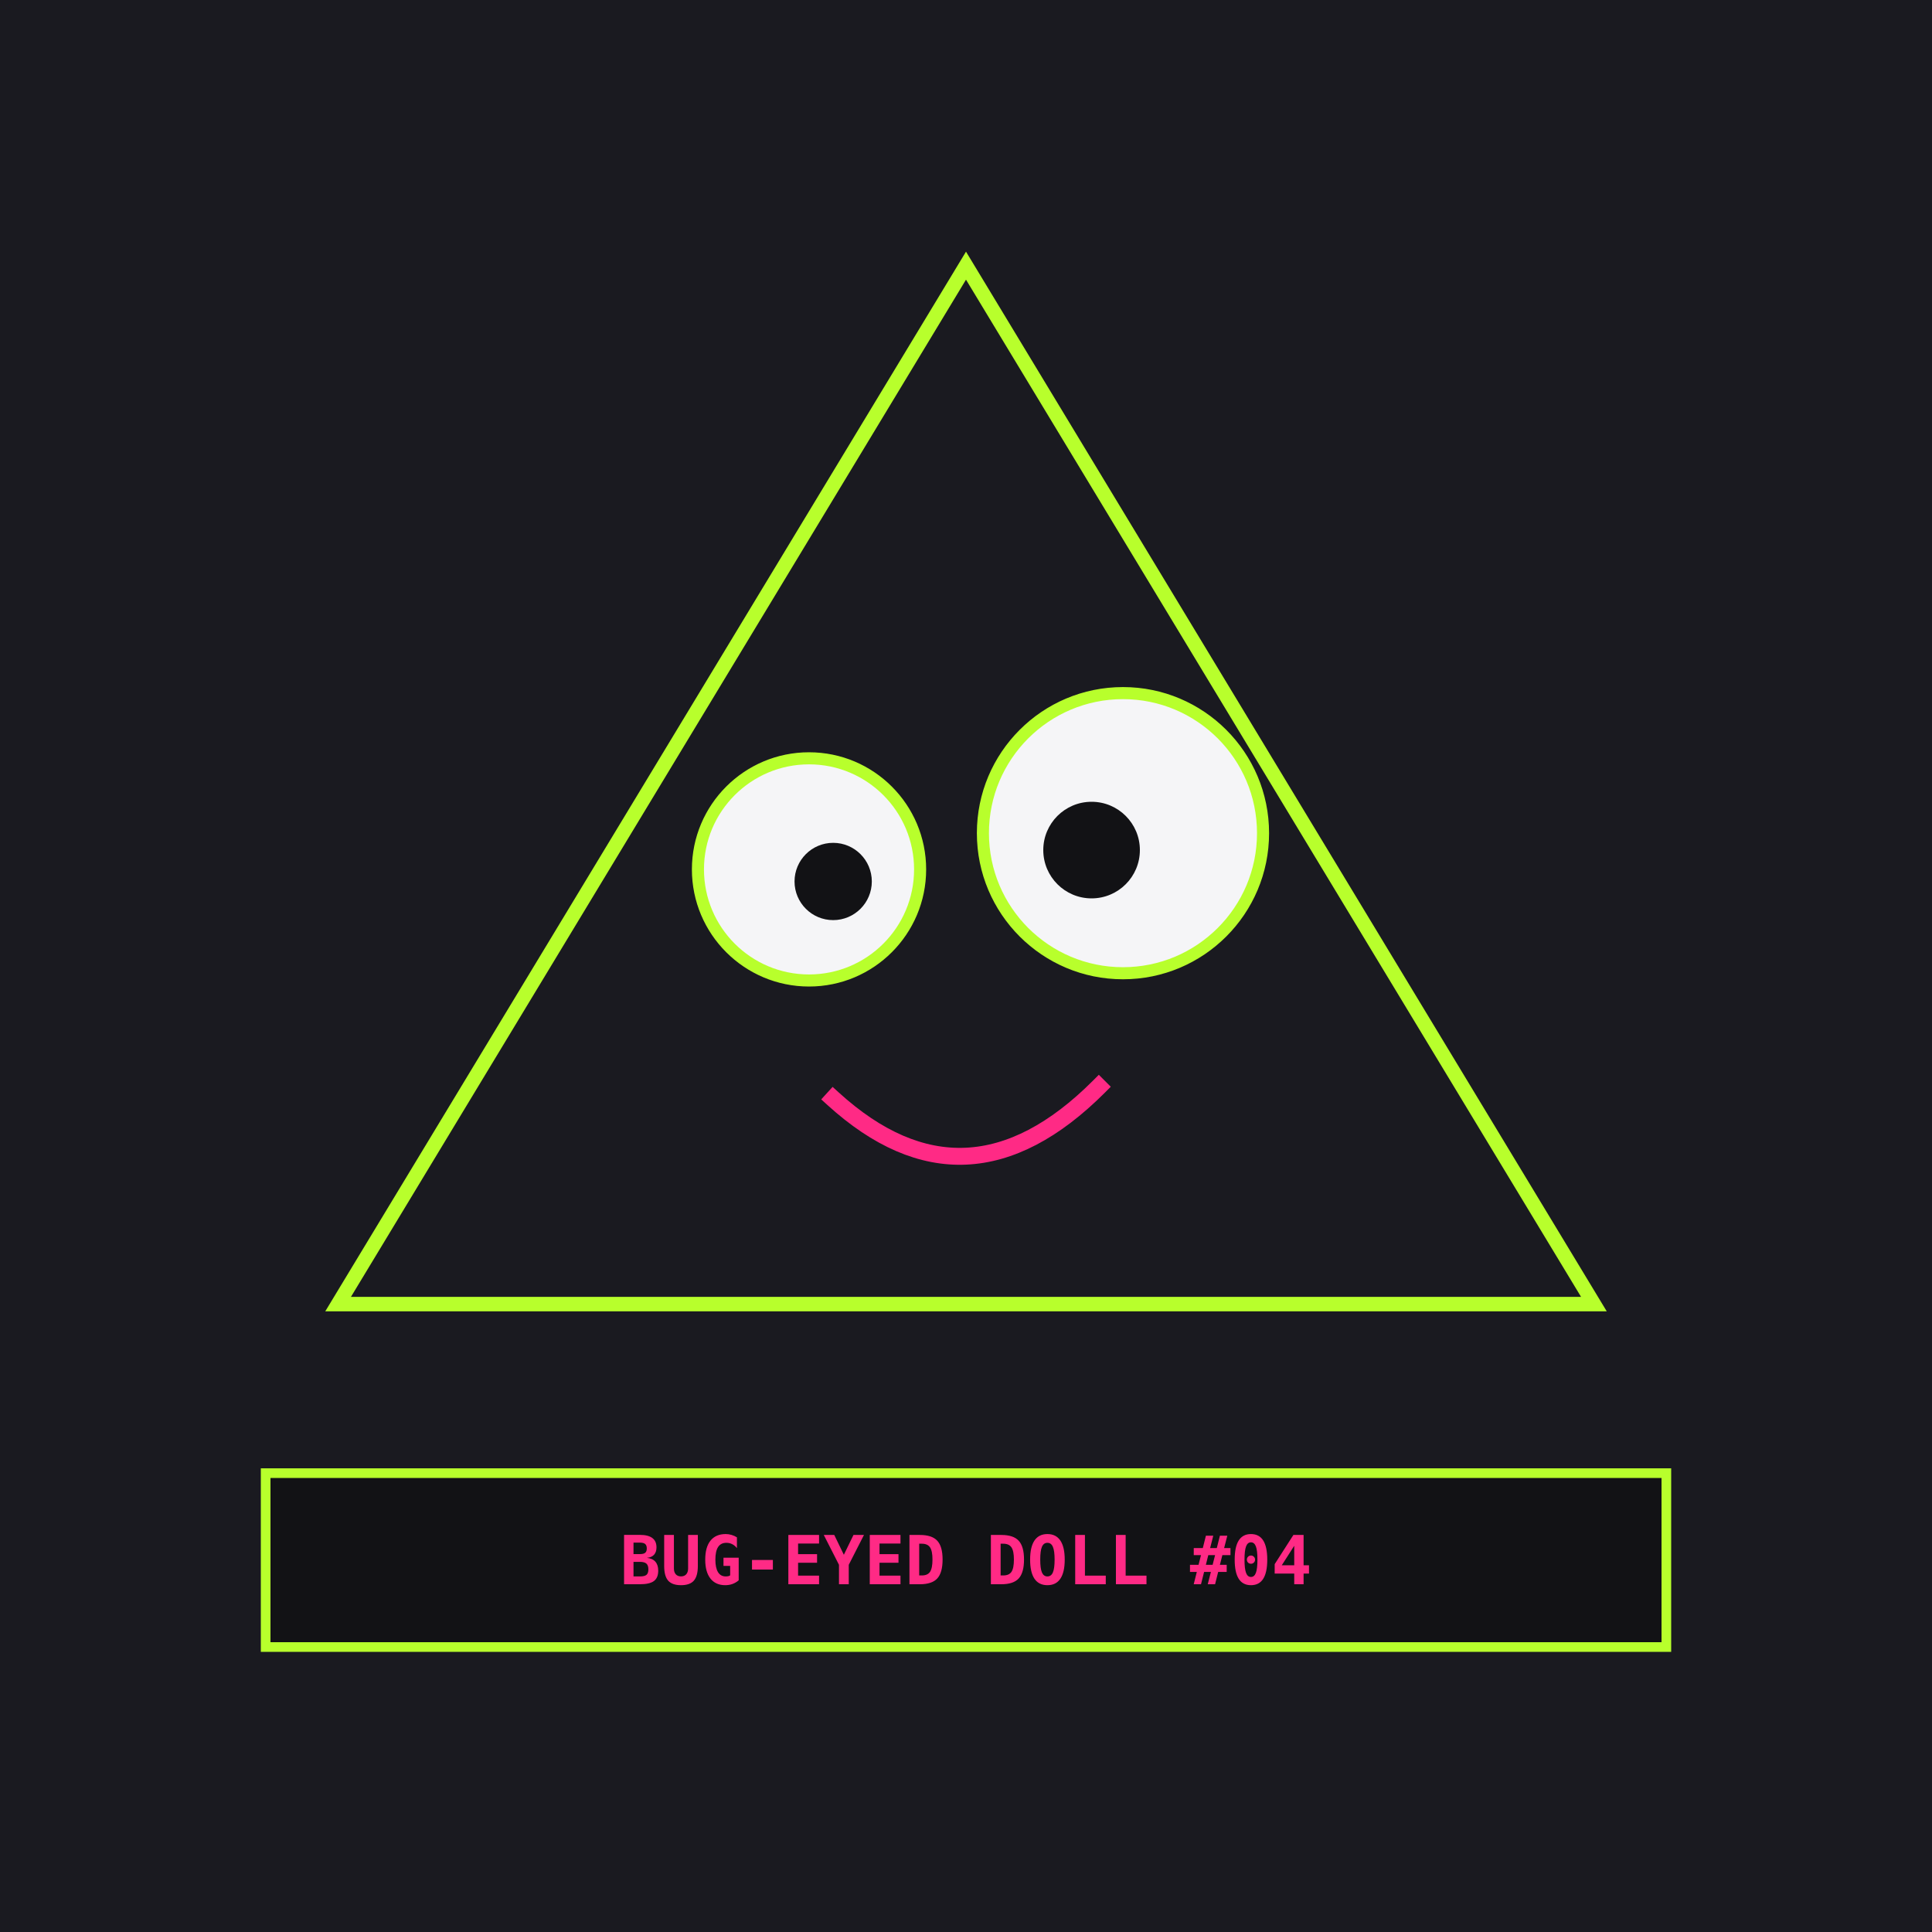
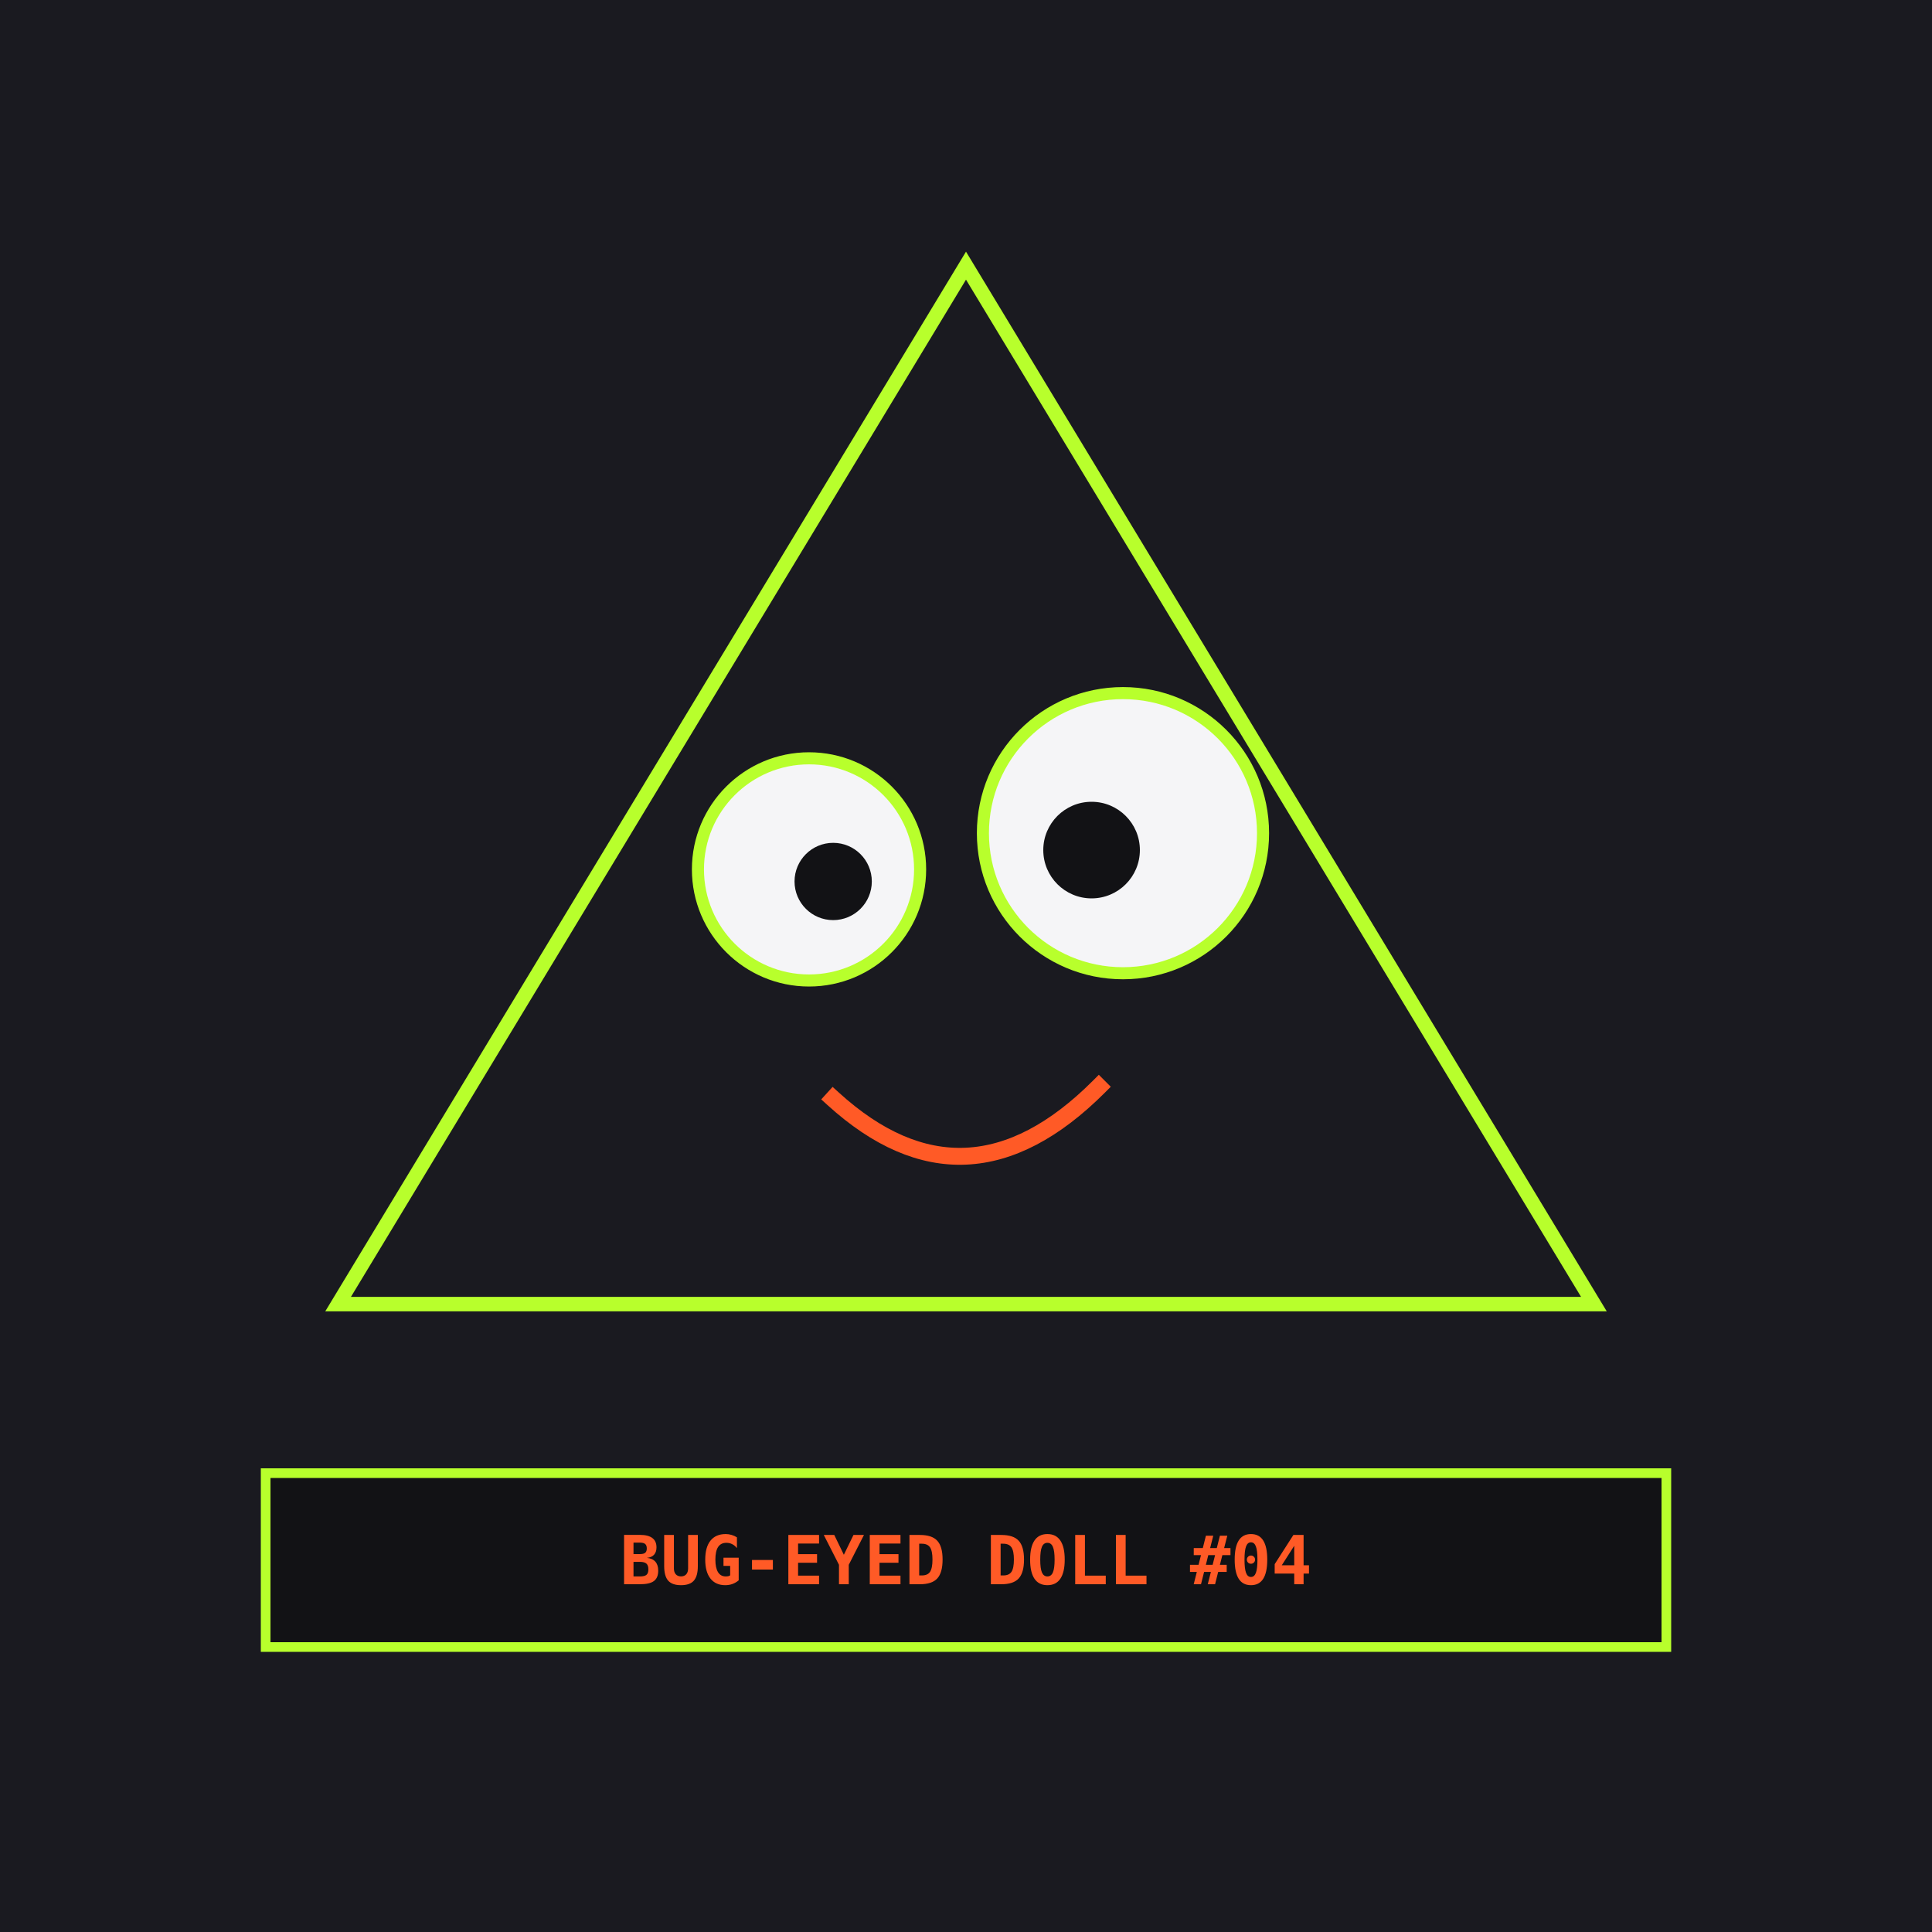
<svg xmlns="http://www.w3.org/2000/svg" width="800" height="800" viewBox="0 0 800 800">
  <rect width="800" height="800" fill="#1a1a20" />
  <polygon points="400,110 660,540 140,540" fill="none" stroke="#b8ff2c" stroke-width="6" />
  <circle cx="335" cy="360" r="46" fill="#f5f5f7" stroke="#b8ff2c" stroke-width="5" />
  <circle cx="345" cy="365" r="16" fill="#121215" />
  <circle cx="465" cy="345" r="58" fill="#f5f5f7" stroke="#b8ff2c" stroke-width="5" />
  <circle cx="452" cy="352" r="20" fill="#121215" />
-   <path d="M 345 455 Q 400 505 455 450" fill="none" stroke="#ff2a85" stroke-width="7" stroke-linecap="square" />
+   <path d="M 345 455 Q 400 505 455 450" fill="none" stroke="#ff5a26" stroke-width="7" stroke-linecap="square" />
  <rect x="110" y="610" width="580" height="72" fill="#121215" stroke="#b8ff2c" stroke-width="4" />
-   <text x="400" y="656" font-family="monospace" font-size="28" font-weight="bold" fill="#ff2a85" text-anchor="middle">BUG-EYED DOLL #04</text>
+   <text x="400" y="656" font-family="monospace" font-size="28" font-weight="bold" fill="#ff5a26" text-anchor="middle">BUG-EYED DOLL #04</text>
</svg>
